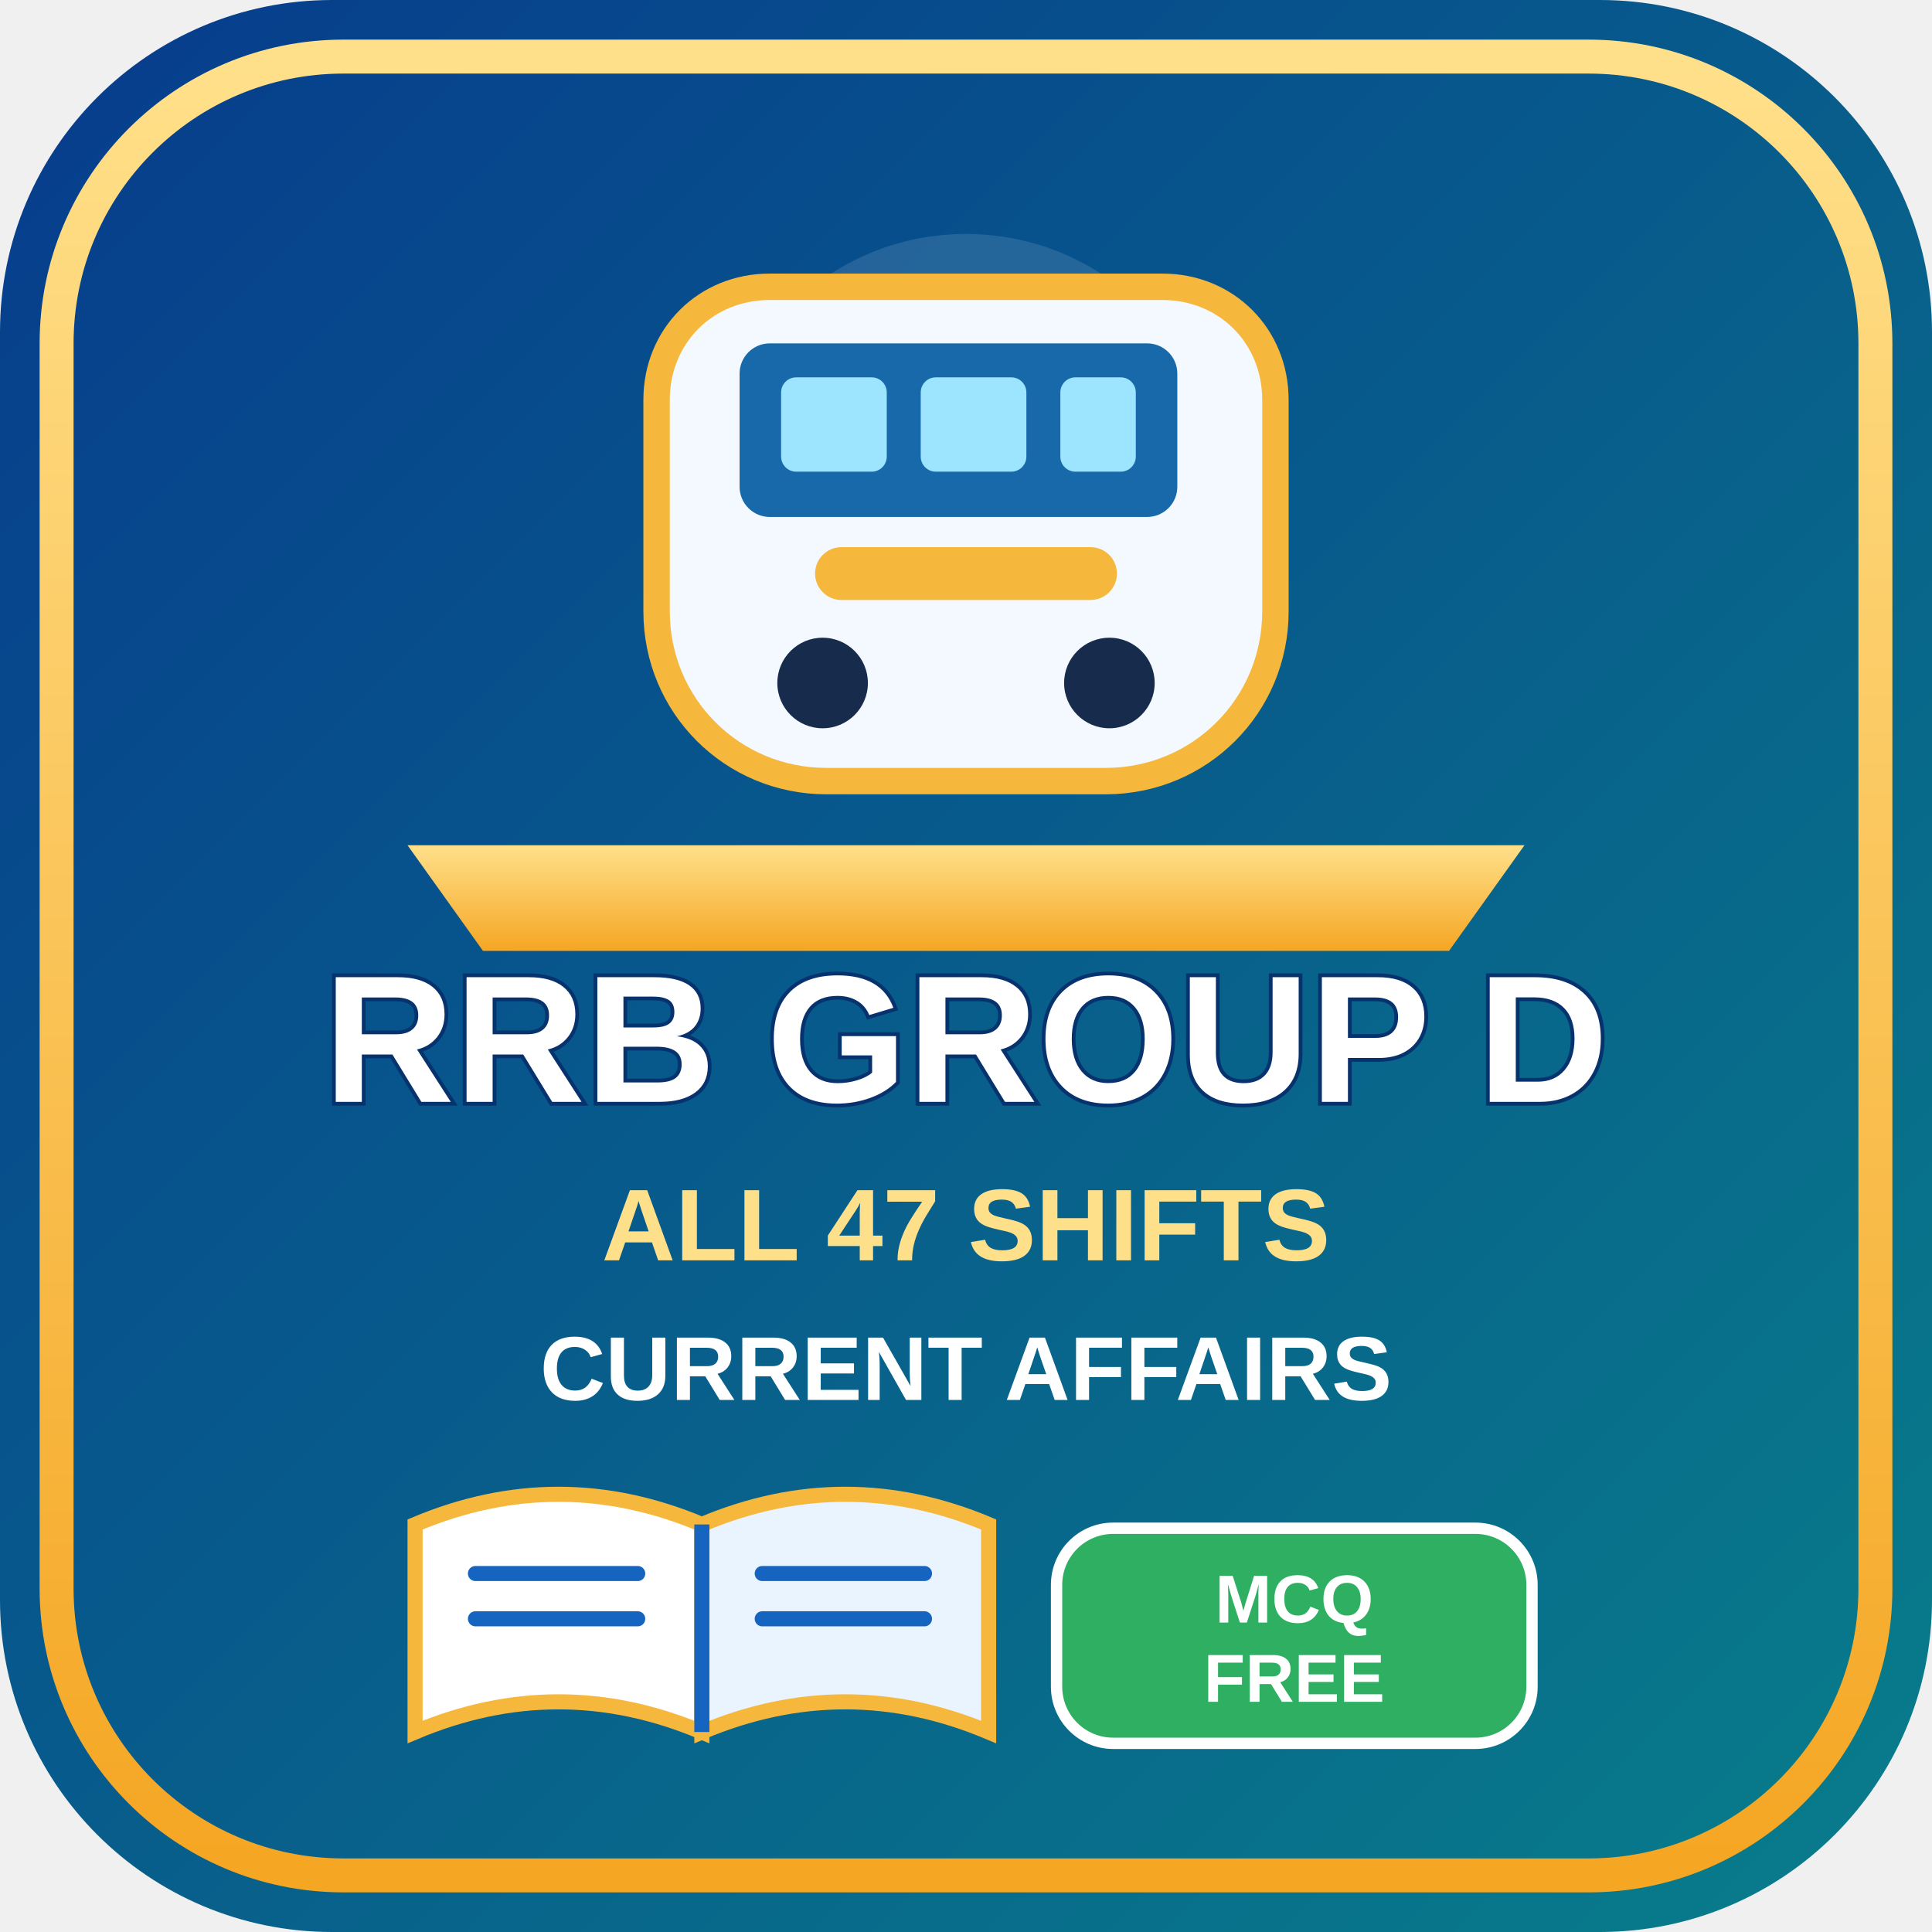
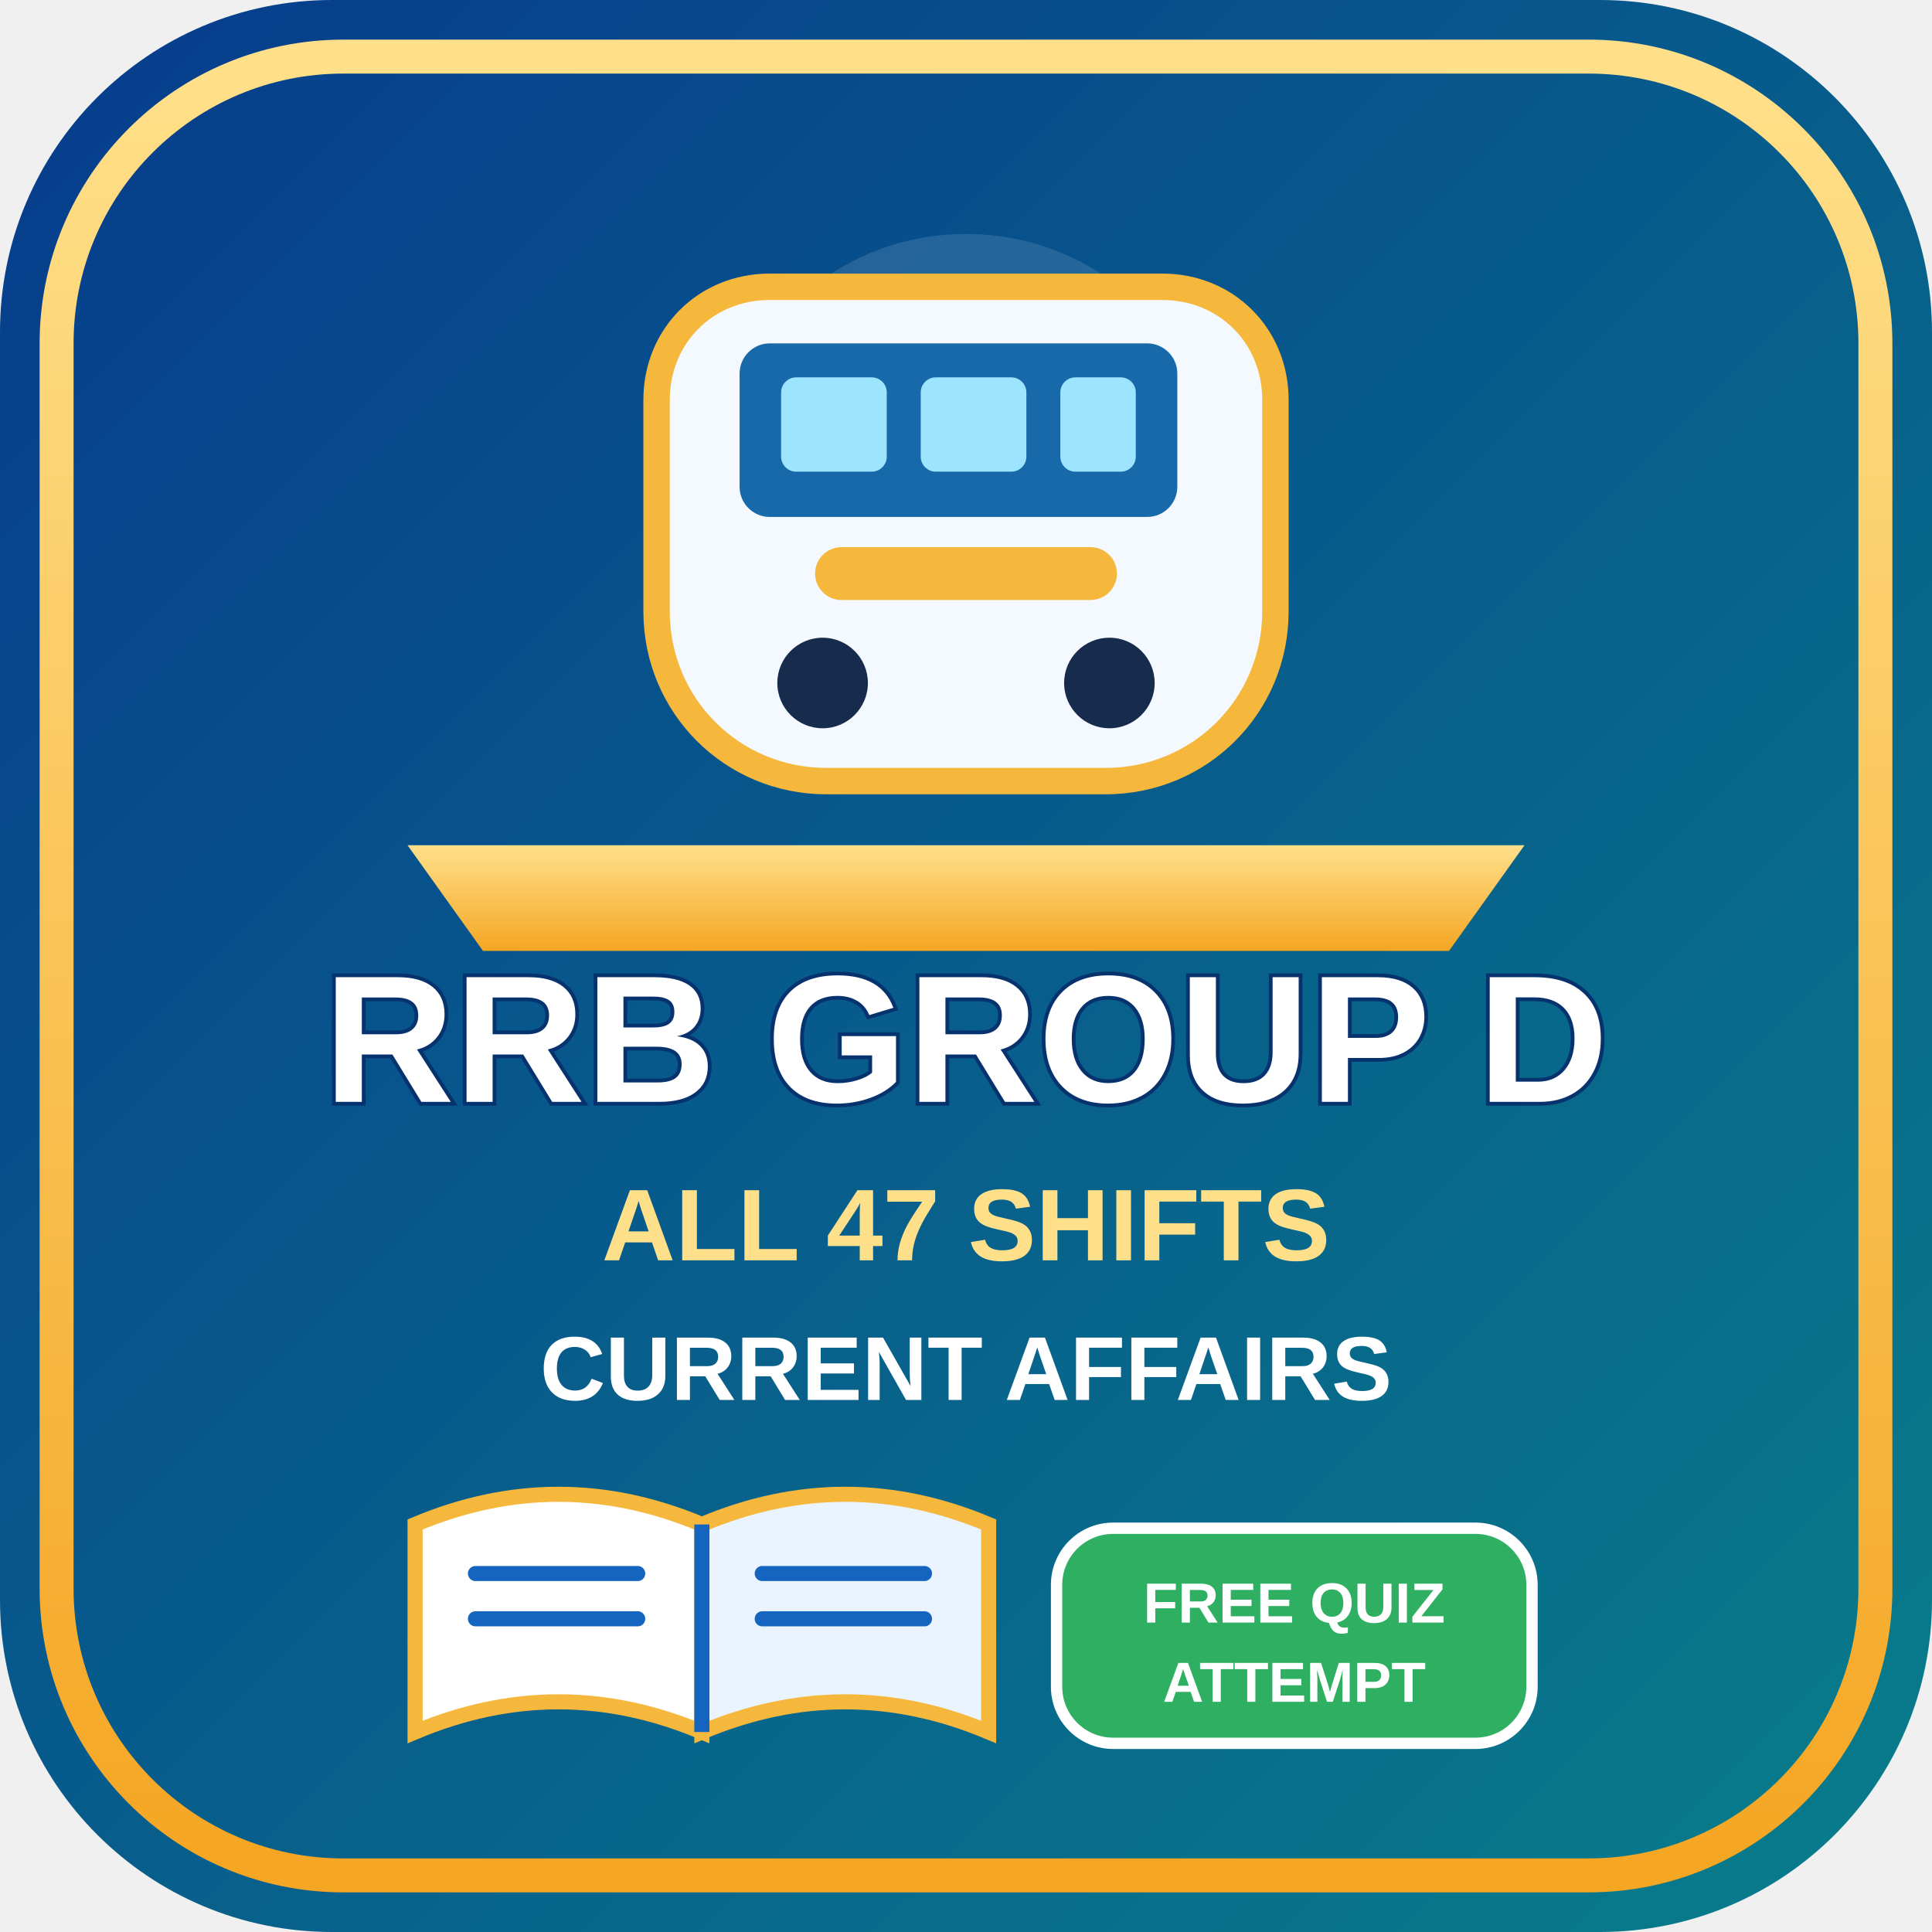
<svg xmlns="http://www.w3.org/2000/svg" width="512" height="512" viewBox="0 0 512 512">
  <defs>
    <linearGradient id="bg" x1="0" y1="0" x2="1" y2="1">
      <stop stop-color="#073B8C" />
      <stop offset="1" stop-color="#087E8B" />
    </linearGradient>
    <linearGradient id="gold" x1="0" y1="0" x2="0" y2="1">
      <stop stop-color="#FFE08A" />
      <stop offset="1" stop-color="#F5A623" />
    </linearGradient>
  </defs>
  <rect width="512" height="512" rx="88" fill="url(#bg)" />
  <rect x="15" y="15" width="482" height="482" rx="76" fill="none" stroke="url(#gold)" stroke-width="9" />
  <circle cx="256" cy="128" r="66" fill="#FFFFFF" opacity=".12" />
  <path d="M204 76h104c17 0 30 13 30 30v56c0 25-20 45-45 45h-74c-25 0-45-20-45-45v-56c0-17 13-30 30-30z" fill="#F4F8FF" stroke="#F5B83D" stroke-width="7" />
  <rect x="196" y="91" width="116" height="46" rx="8" fill="#1769AA" />
  <rect x="207" y="100" width="28" height="25" rx="4" fill="#9DE4FF" />
  <rect x="244" y="100" width="28" height="25" rx="4" fill="#9DE4FF" />
  <rect x="281" y="100" width="20" height="25" rx="4" fill="#9DE4FF" />
  <rect x="216" y="145" width="80" height="14" rx="7" fill="#F5B83D" />
  <circle cx="218" cy="181" r="12" fill="#172B4D" />
  <circle cx="294" cy="181" r="12" fill="#172B4D" />
  <path d="M108 224h296l-20 28H128z" fill="url(#gold)" />
  <text x="256" y="292" font-family="Arial, Helvetica, sans-serif" font-size="48" font-weight="900" text-anchor="middle" fill="#FFFFFF" stroke="#06336D" stroke-width="2" paint-order="stroke">RRB GROUP D</text>
  <text x="256" y="334" font-family="Arial, Helvetica, sans-serif" font-size="27" font-weight="800" text-anchor="middle" fill="#FFE08A">ALL 47 SHIFTS</text>
  <text x="256" y="371" font-family="Arial, Helvetica, sans-serif" font-size="24" font-weight="800" text-anchor="middle" fill="#FFFFFF">CURRENT AFFAIRS</text>
  <g transform="translate(110 390)">
    <path d="M0 14 Q38 -2 76 14 V69 Q38 53 0 69Z" fill="#FFFFFF" stroke="#F5B83D" stroke-width="4" />
    <path d="M76 14 Q114 -2 152 14 V69 Q114 53 76 69Z" fill="#EAF4FF" stroke="#F5B83D" stroke-width="4" />
    <path d="M76 14V69" stroke="#1565C0" stroke-width="4" />
    <path d="M16 27h43M16 39h43M92 27h43M92 39h43" stroke="#1565C0" stroke-width="4" stroke-linecap="round" />
  </g>
  <rect x="280" y="405" width="126" height="57" rx="15" fill="#2EAF62" stroke="#FFFFFF" stroke-width="3" />
-   <text x="343" y="430" font-family="Arial, Helvetica, sans-serif" font-size="18" font-weight="900" text-anchor="middle" fill="#FFFFFF">MCQ</text>
-   <text x="343" y="451" font-family="Arial, Helvetica, sans-serif" font-size="18" font-weight="900" text-anchor="middle" fill="#FFFFFF">FREE</text>
+   <text x="343" y="430" font-family="Arial, Helvetica, sans-serif" font-size="15" font-weight="900" text-anchor="middle" fill="#FFFFFF">FREE QUIZ</text>
+   <text x="343" y="451" font-family="Arial, Helvetica, sans-serif" font-size="15" font-weight="900" text-anchor="middle" fill="#FFFFFF">ATTEMPT</text>
</svg>
